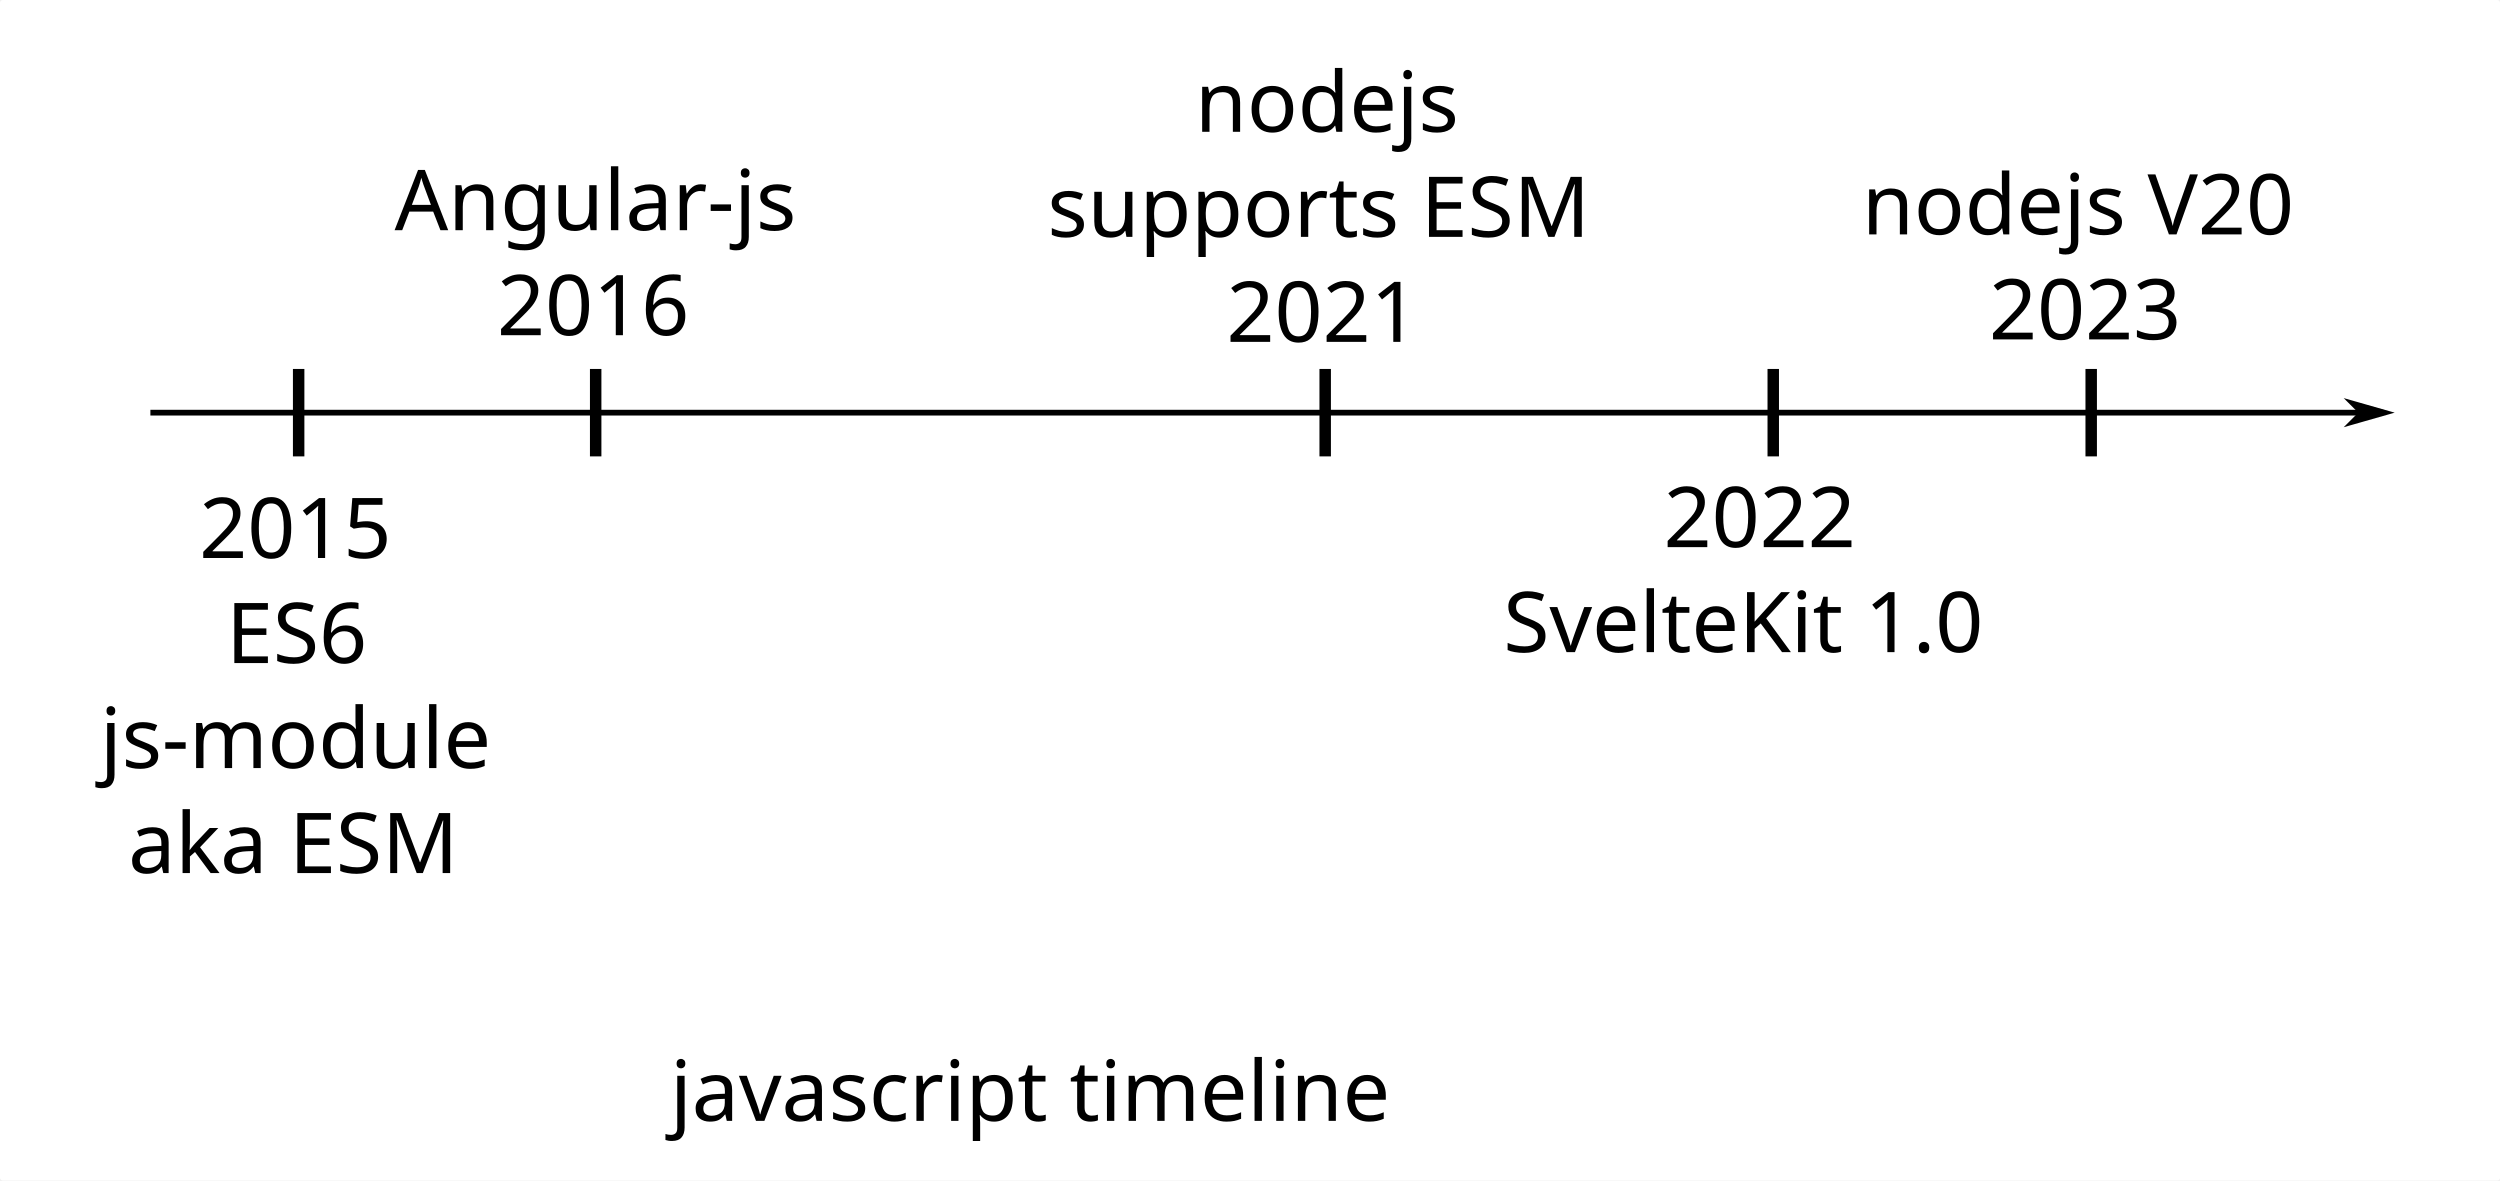
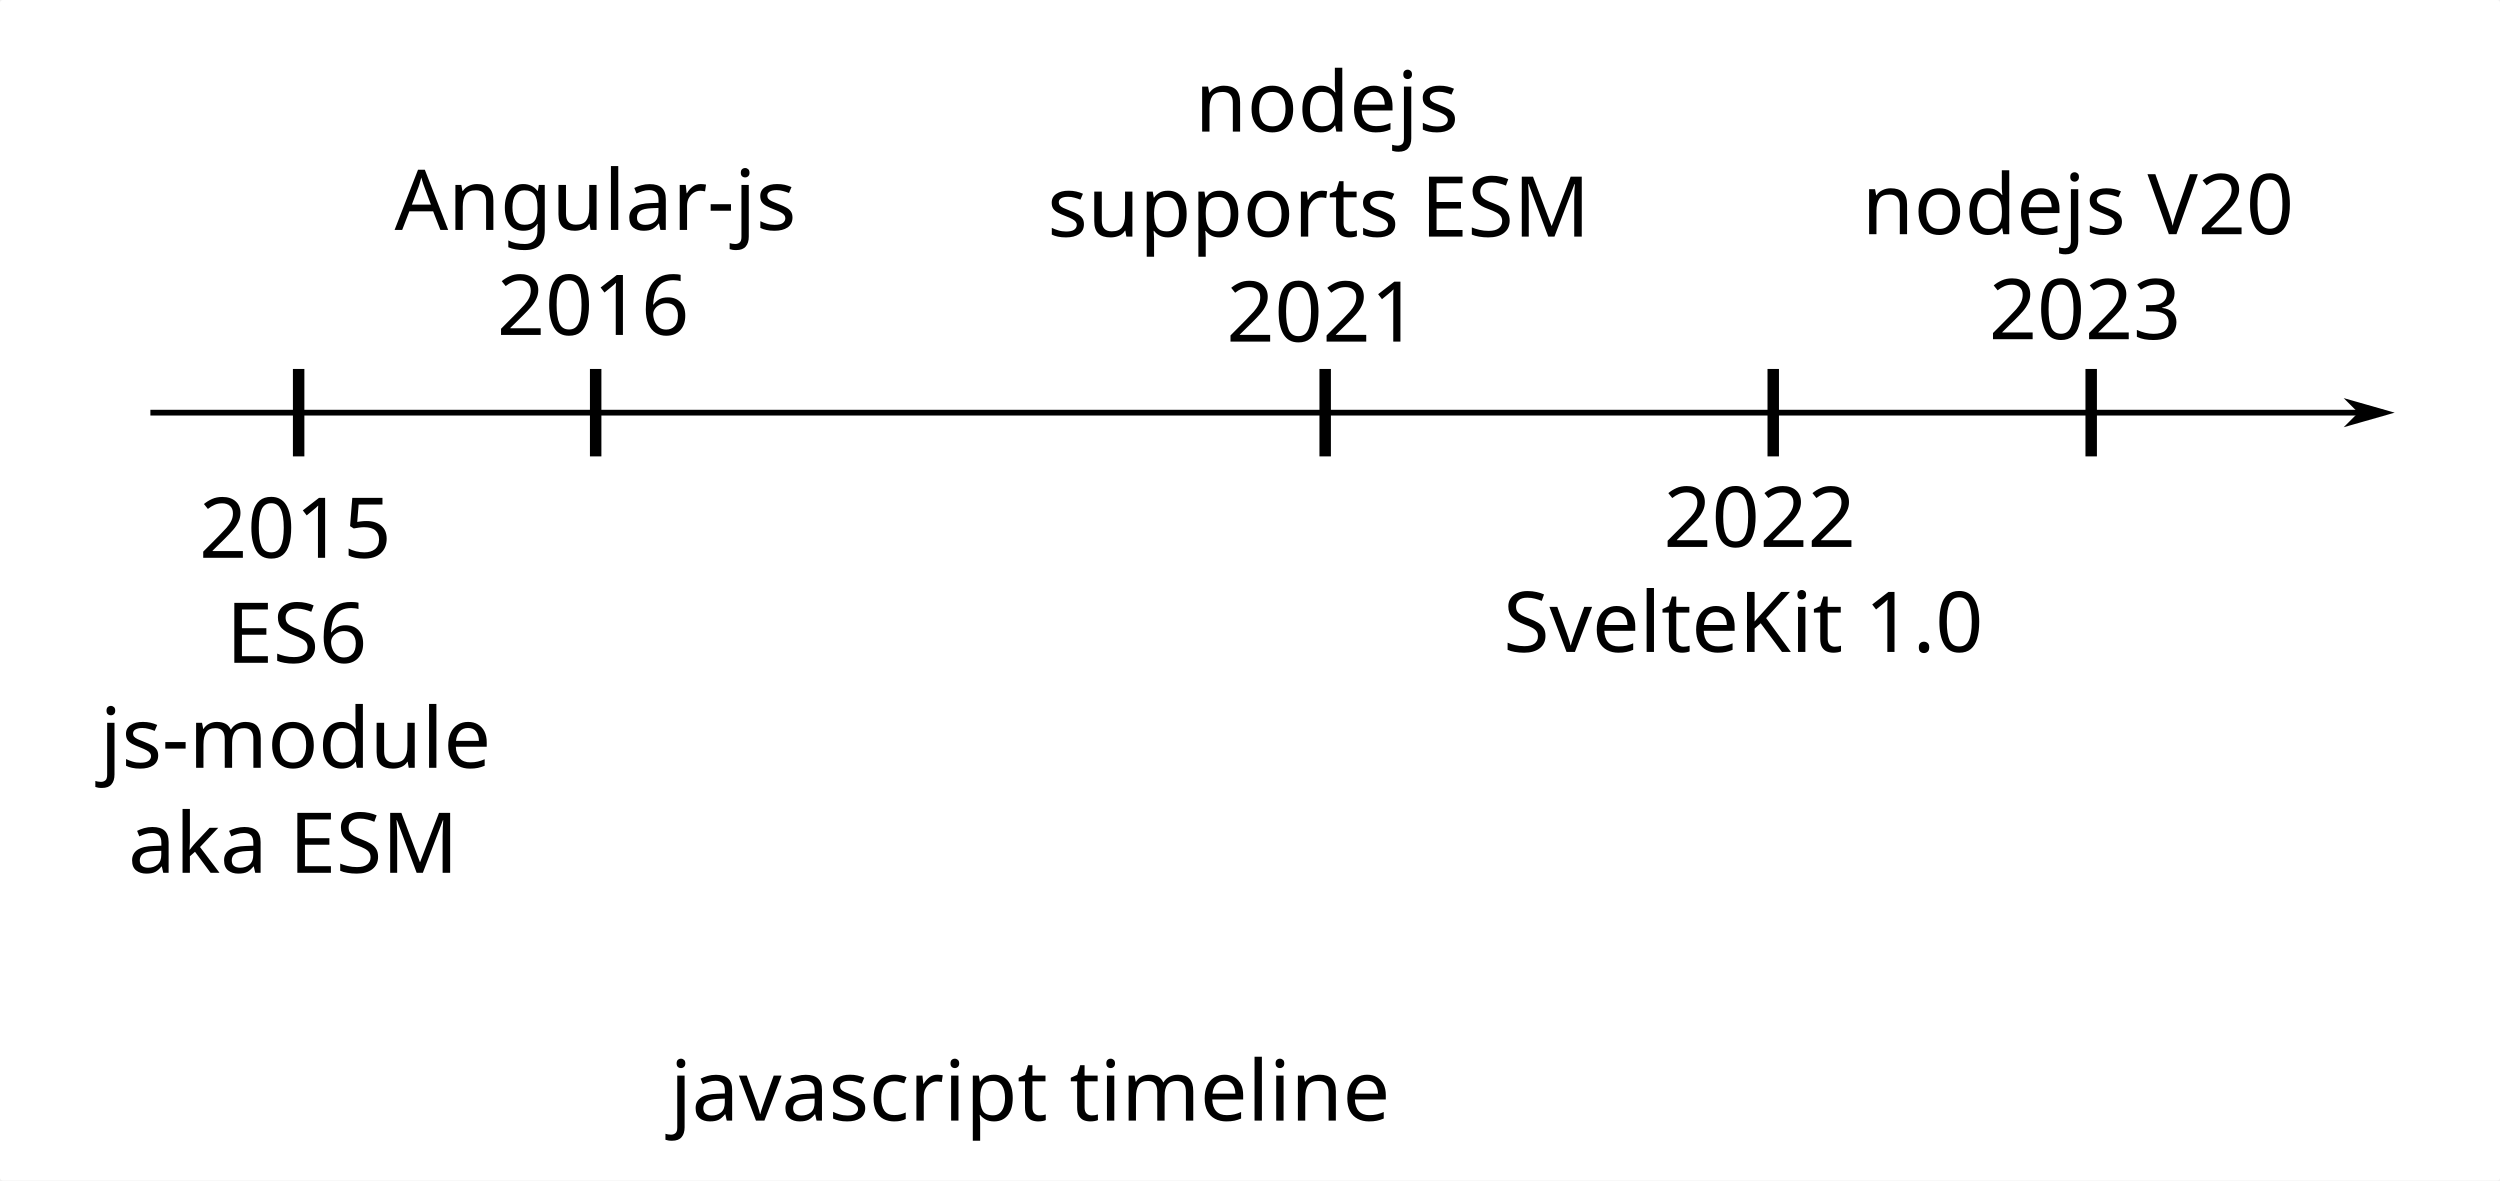
<svg xmlns="http://www.w3.org/2000/svg" width="436.49" height="206.113" viewBox="0 0 115.488 54.534">
  <defs>
    <path id="g" d="M470.598 3058.754h165.511v66.9H470.598z" />
    <path id="f" d="M63.919 3048.081h211.792v34.345H63.919z" />
    <path id="e" d="M290.975 2979.392h119.252v78.229H290.975z" />
    <path id="d" d="M204.159 3029.001h147.872v58.195H204.159z" />
    <path id="c" d="M135.47 3047.127h112.574v51.517H135.47z" />
    <path id="b" d="M64.873 3028.047h140.24v103.034H64.873z" />
    <marker id="a" markerHeight="5.078" markerWidth="8.887" orient="auto" preserveAspectRatio="xMidYMid" refX="0" refY="0" style="overflow:visible" viewBox="0 0 8.887 5.078">
-       <path d="m0 0 5-5-17.5 5L5 5Z" style="fill:context-stroke;fill-rule:evenodd;stroke:context-stroke;stroke-width:1pt" transform="matrix(-0.4,0,0,-0.4,-4,0)" />
+       <path d="m0 0 5-5-17.5 5L5 5Z" style="fill:context-stroke;fill-rule:evenodd;stroke:context-stroke;stroke-width:1pt" transform="matrix(-.4 0 0 -.4 -4 0)" />
    </marker>
  </defs>
-   <path d="M13.065 642.559h115.223v54.27H13.065z" style="fill:#fff;stroke:#fff;stroke-width:.265;stroke-linecap:round;stroke-linejoin:round" transform="translate(-12.93262,-642.4272)" />
-   <path d="M19.88 661.49h103.153" style="fill:none;stroke:#000;stroke-width:.265px;stroke-linecap:butt;stroke-linejoin:miter;stroke-opacity:1;marker-end:url(#a)" transform="translate(-12.93262,-642.4272)" />
-   <path d="M26.729 659.471v4.039" style="fill:none;stroke:#000;stroke-width:.529;stroke-linecap:butt;stroke-linejoin:miter;stroke-opacity:1" transform="translate(-12.93262,-642.4272)" />
-   <text xml:space="preserve" x="36.713" style="font-style:normal;font-variant:normal;font-weight:400;font-stretch:normal;font-size:14.667px;line-height:1.25;font-family:sans-serif;font-variant-ligatures:normal;font-variant-position:normal;font-variant-caps:normal;font-variant-numeric:normal;font-variant-alternates:normal;font-variant-east-asian:normal;font-feature-settings:normal;font-variation-settings:normal;text-indent:0;text-align:center;text-decoration-line:none;text-decoration-style:solid;text-decoration-color:#000;letter-spacing:normal;word-spacing:normal;text-transform:none;writing-mode:lr-tb;direction:ltr;text-orientation:mixed;dominant-baseline:auto;baseline-shift:baseline;white-space:pre;shape-inside:url(#b);shape-padding:0;shape-margin:0;inline-size:0;display:inline;opacity:1;vector-effect:none;fill:#000;fill-opacity:1;stroke:none;stroke-width:1;stroke-linecap:butt;stroke-linejoin:miter;stroke-miterlimit:4;stroke-dasharray:none;stroke-dashoffset:0;stroke-opacity:1;-inkscape-stroke:none;stop-color:#000;stop-opacity:1" transform="translate(-12.93262,-642.4272) matrix(0.2645833,0,0,0.2645833,-8.642934,-136.3986)">
+   <path d="M13.065 642.559h115.223v54.27H13.065z" style="fill:#fff;stroke:#fff;stroke-width:.265;stroke-linecap:round;stroke-linejoin:round" transform="translate(-12.933 -642.427)" />
+   <path d="M19.88 661.49h103.153" style="fill:none;stroke:#000;stroke-width:.265px;stroke-linecap:butt;stroke-linejoin:miter;stroke-opacity:1;marker-end:url(#a)" transform="translate(-12.933 -642.427)" />
+   <path d="M26.729 659.471v4.039" style="fill:none;stroke:#000;stroke-width:.529;stroke-linecap:butt;stroke-linejoin:miter;stroke-opacity:1" transform="translate(-12.933 -642.427)" />
+   <text xml:space="preserve" x="36.713" style="font-style:normal;font-variant:normal;font-weight:400;font-stretch:normal;font-size:14.667px;line-height:1.25;font-family:sans-serif;font-variant-ligatures:normal;font-variant-position:normal;font-variant-caps:normal;font-variant-numeric:normal;font-variant-alternates:normal;font-variant-east-asian:normal;font-feature-settings:normal;font-variation-settings:normal;text-indent:0;text-align:center;text-decoration-line:none;text-decoration-style:solid;text-decoration-color:#000;letter-spacing:normal;word-spacing:normal;text-transform:none;writing-mode:lr-tb;direction:ltr;text-orientation:mixed;dominant-baseline:auto;baseline-shift:baseline;white-space:pre;shape-inside:url(#b);shape-padding:0;shape-margin:0;inline-size:0;display:inline;opacity:1;vector-effect:none;fill:#000;fill-opacity:1;stroke:none;stroke-width:1;stroke-linecap:butt;stroke-linejoin:miter;stroke-miterlimit:4;stroke-dasharray:none;stroke-dashoffset:0;stroke-opacity:1;-inkscape-stroke:none;stop-color:#000;stop-opacity:1" transform="matrix(.26458 0 0 .26458 -21.576 -778.826)">
    <tspan x="116.33" y="3041.023">2015
</tspan>
    <tspan x="121.039" y="3059.357">ES6
</tspan>
    <tspan x="99.007" y="3077.691">js-module
</tspan>
    <tspan x="103.941" y="3096.024">aka ESM</tspan>
  </text>
-   <path d="M40.45 659.471v4.039" style="fill:none;stroke:#000;stroke-width:.529;stroke-linecap:butt;stroke-linejoin:miter;stroke-opacity:1" transform="translate(-12.93262,-642.4272)" />
-   <text xml:space="preserve" x="37.619" style="font-style:normal;font-variant:normal;font-weight:400;font-stretch:normal;font-size:14.667px;line-height:1.25;font-family:sans-serif;font-variant-ligatures:normal;font-variant-position:normal;font-variant-caps:normal;font-variant-numeric:normal;font-variant-alternates:normal;font-variant-east-asian:normal;font-feature-settings:normal;font-variation-settings:normal;text-indent:0;text-align:center;text-decoration-line:none;text-decoration-style:solid;text-decoration-color:#000;letter-spacing:normal;word-spacing:normal;text-transform:none;writing-mode:lr-tb;direction:ltr;text-orientation:mixed;dominant-baseline:auto;baseline-shift:baseline;white-space:pre;shape-inside:url(#c);shape-padding:0;shape-margin:0;inline-size:0;display:inline;opacity:1;vector-effect:none;fill:#000;fill-opacity:1;stroke:none;stroke-width:1;stroke-linecap:butt;stroke-linejoin:miter;stroke-miterlimit:4;stroke-dasharray:none;stroke-dashoffset:0;stroke-opacity:1;-inkscape-stroke:none;stop-color:#000;stop-opacity:1" transform="translate(-12.93262,-642.4272) matrix(0.2645833,0,0,0.2645833,-9.905017,-156.5919)">
+   <path d="M40.45 659.471v4.039" style="fill:none;stroke:#000;stroke-width:.529;stroke-linecap:butt;stroke-linejoin:miter;stroke-opacity:1" transform="translate(-12.933 -642.427)" />
+   <text xml:space="preserve" x="37.619" style="font-style:normal;font-variant:normal;font-weight:400;font-stretch:normal;font-size:14.667px;line-height:1.25;font-family:sans-serif;font-variant-ligatures:normal;font-variant-position:normal;font-variant-caps:normal;font-variant-numeric:normal;font-variant-alternates:normal;font-variant-east-asian:normal;font-feature-settings:normal;font-variation-settings:normal;text-indent:0;text-align:center;text-decoration-line:none;text-decoration-style:solid;text-decoration-color:#000;letter-spacing:normal;word-spacing:normal;text-transform:none;writing-mode:lr-tb;direction:ltr;text-orientation:mixed;dominant-baseline:auto;baseline-shift:baseline;white-space:pre;shape-inside:url(#c);shape-padding:0;shape-margin:0;inline-size:0;display:inline;opacity:1;vector-effect:none;fill:#000;fill-opacity:1;stroke:none;stroke-width:1;stroke-linecap:butt;stroke-linejoin:miter;stroke-miterlimit:4;stroke-dasharray:none;stroke-dashoffset:0;stroke-opacity:1;-inkscape-stroke:none;stop-color:#000;stop-opacity:1" transform="matrix(.26458 0 0 .26458 -22.838 -799.02)">
    <tspan x="155.209" y="3060.104">Angular-js
</tspan>
    <tspan x="173.095" y="3078.437">2016</tspan>
  </text>
-   <path d="M74.15 659.471v4.039" style="fill:none;stroke:#000;stroke-width:.529;stroke-linecap:butt;stroke-linejoin:miter;stroke-opacity:1" transform="translate(-12.93262,-642.4272)" />
-   <text xml:space="preserve" x="32.928" style="font-style:normal;font-variant:normal;font-weight:400;font-stretch:normal;font-size:14.667px;line-height:1.25;font-family:sans-serif;font-variant-ligatures:normal;font-variant-position:normal;font-variant-caps:normal;font-variant-numeric:normal;font-variant-alternates:normal;font-variant-east-asian:normal;font-feature-settings:normal;font-variation-settings:normal;text-indent:0;text-align:center;text-decoration-line:none;text-decoration-style:solid;text-decoration-color:#000;letter-spacing:normal;word-spacing:normal;text-transform:none;writing-mode:lr-tb;direction:ltr;text-orientation:mixed;dominant-baseline:auto;baseline-shift:baseline;white-space:pre;shape-inside:url(#d);shape-padding:0;shape-margin:0;inline-size:0;display:inline;opacity:1;vector-effect:none;fill:#000;fill-opacity:1;stroke:none;stroke-width:1;stroke-linecap:butt;stroke-linejoin:miter;stroke-miterlimit:4;stroke-dasharray:none;stroke-dashoffset:0;stroke-opacity:1;-inkscape-stroke:none;stop-color:#000;stop-opacity:1" transform="translate(-12.93262,-642.4272) matrix(0.2645833,0,0,0.2645833,0.9489019,-156.3395)">
+   <path d="M74.15 659.471v4.039" style="fill:none;stroke:#000;stroke-width:.529;stroke-linecap:butt;stroke-linejoin:miter;stroke-opacity:1" transform="translate(-12.933 -642.427)" />
+   <text xml:space="preserve" x="32.928" style="font-style:normal;font-variant:normal;font-weight:400;font-stretch:normal;font-size:14.667px;line-height:1.25;font-family:sans-serif;font-variant-ligatures:normal;font-variant-position:normal;font-variant-caps:normal;font-variant-numeric:normal;font-variant-alternates:normal;font-variant-east-asian:normal;font-feature-settings:normal;font-variation-settings:normal;text-indent:0;text-align:center;text-decoration-line:none;text-decoration-style:solid;text-decoration-color:#000;letter-spacing:normal;word-spacing:normal;text-transform:none;writing-mode:lr-tb;direction:ltr;text-orientation:mixed;dominant-baseline:auto;baseline-shift:baseline;white-space:pre;shape-inside:url(#d);shape-padding:0;shape-margin:0;inline-size:0;display:inline;opacity:1;vector-effect:none;fill:#000;fill-opacity:1;stroke:none;stroke-width:1;stroke-linecap:butt;stroke-linejoin:miter;stroke-miterlimit:4;stroke-dasharray:none;stroke-dashoffset:0;stroke-opacity:1;-inkscape-stroke:none;stop-color:#000;stop-opacity:1" transform="matrix(.26458 0 0 .26458 -11.984 -798.767)">
    <tspan x="253.936" y="3041.977">nodejs
</tspan>
    <tspan x="228.173" y="3060.31">supports ESM
</tspan>
    <tspan x="259.433" y="3078.644">2021</tspan>
  </text>
-   <path d="M94.848 659.471v4.039" style="fill:none;stroke:#000;stroke-width:.529;stroke-linecap:butt;stroke-linejoin:miter;stroke-opacity:1" transform="translate(-12.93262,-642.4272)" />
-   <text xml:space="preserve" x="42.041" style="font-style:normal;font-variant:normal;font-weight:400;font-stretch:normal;font-size:14.667px;line-height:1.25;font-family:sans-serif;font-variant-ligatures:normal;font-variant-position:normal;font-variant-caps:normal;font-variant-numeric:normal;font-variant-alternates:normal;font-variant-east-asian:normal;font-feature-settings:normal;font-variation-settings:normal;text-indent:0;text-align:center;text-decoration-line:none;text-decoration-style:solid;text-decoration-color:#000;letter-spacing:normal;word-spacing:normal;text-transform:none;writing-mode:lr-tb;direction:ltr;text-orientation:mixed;dominant-baseline:auto;baseline-shift:baseline;white-space:pre;shape-inside:url(#e);shape-padding:0;shape-margin:0;inline-size:0;display:inline;opacity:1;vector-effect:none;fill:#000;fill-opacity:1;stroke:none;stroke-width:1;stroke-linecap:butt;stroke-linejoin:miter;stroke-miterlimit:4;stroke-dasharray:none;stroke-dashoffset:0;stroke-opacity:1;-inkscape-stroke:none;stop-color:#000;stop-opacity:1" transform="translate(-12.93262,-642.4272) matrix(0.2645833,0,0,0.2645833,1.958569,-124.0302)">
+   <path d="M94.848 659.471v4.039" style="fill:none;stroke:#000;stroke-width:.529;stroke-linecap:butt;stroke-linejoin:miter;stroke-opacity:1" transform="translate(-12.933 -642.427)" />
+   <text xml:space="preserve" x="42.041" style="font-style:normal;font-variant:normal;font-weight:400;font-stretch:normal;font-size:14.667px;line-height:1.25;font-family:sans-serif;font-variant-ligatures:normal;font-variant-position:normal;font-variant-caps:normal;font-variant-numeric:normal;font-variant-alternates:normal;font-variant-east-asian:normal;font-feature-settings:normal;font-variation-settings:normal;text-indent:0;text-align:center;text-decoration-line:none;text-decoration-style:solid;text-decoration-color:#000;letter-spacing:normal;word-spacing:normal;text-transform:none;writing-mode:lr-tb;direction:ltr;text-orientation:mixed;dominant-baseline:auto;baseline-shift:baseline;white-space:pre;shape-inside:url(#e);shape-padding:0;shape-margin:0;inline-size:0;display:inline;opacity:1;vector-effect:none;fill:#000;fill-opacity:1;stroke:none;stroke-width:1;stroke-linecap:butt;stroke-linejoin:miter;stroke-miterlimit:4;stroke-dasharray:none;stroke-dashoffset:0;stroke-opacity:1;-inkscape-stroke:none;stop-color:#000;stop-opacity:1" transform="matrix(.26458 0 0 .26458 -10.974 -766.457)">
    <tspan x="331.938" y="2992.369">2022
</tspan>
    <tspan x="303.954" y="3010.703">SvelteKit 1.0</tspan>
  </text>
-   <text xml:space="preserve" style="font-style:normal;font-variant:normal;font-weight:400;font-stretch:normal;font-size:14.667px;line-height:1.25;font-family:sans-serif;font-variant-ligatures:normal;font-variant-position:normal;font-variant-caps:normal;font-variant-numeric:normal;font-variant-alternates:normal;font-variant-east-asian:normal;font-feature-settings:normal;font-variation-settings:normal;text-indent:0;text-align:start;text-decoration-line:none;text-decoration-style:solid;text-decoration-color:#000;letter-spacing:normal;word-spacing:normal;text-transform:none;writing-mode:lr-tb;direction:ltr;text-orientation:mixed;dominant-baseline:auto;baseline-shift:baseline;white-space:pre;shape-inside:url(#f);shape-padding:0;shape-margin:0;inline-size:0;display:inline;opacity:1;vector-effect:none;fill:#000;fill-opacity:1;stroke:none;stroke-width:1;stroke-linecap:butt;stroke-linejoin:miter;stroke-miterlimit:4;stroke-dasharray:none;stroke-dashoffset:0;stroke-opacity:1;-inkscape-stroke:none;stop-color:#000;stop-opacity:1" transform="translate(-12.93262,-642.4272) matrix(0.2645833,0,0,0.2645833,26.97541,-115.7004)">
+   <text xml:space="preserve" style="font-style:normal;font-variant:normal;font-weight:400;font-stretch:normal;font-size:14.667px;line-height:1.25;font-family:sans-serif;font-variant-ligatures:normal;font-variant-position:normal;font-variant-caps:normal;font-variant-numeric:normal;font-variant-alternates:normal;font-variant-east-asian:normal;font-feature-settings:normal;font-variation-settings:normal;text-indent:0;text-align:start;text-decoration-line:none;text-decoration-style:solid;text-decoration-color:#000;letter-spacing:normal;word-spacing:normal;text-transform:none;writing-mode:lr-tb;direction:ltr;text-orientation:mixed;dominant-baseline:auto;baseline-shift:baseline;white-space:pre;shape-inside:url(#f);shape-padding:0;shape-margin:0;inline-size:0;display:inline;opacity:1;vector-effect:none;fill:#000;fill-opacity:1;stroke:none;stroke-width:1;stroke-linecap:butt;stroke-linejoin:miter;stroke-miterlimit:4;stroke-dasharray:none;stroke-dashoffset:0;stroke-opacity:1;-inkscape-stroke:none;stop-color:#000;stop-opacity:1" transform="matrix(.26458 0 0 .26458 14.043 -758.128)">
    <tspan x="63.92" y="3061.059">javascript timeline</tspan>
  </text>
-   <text xml:space="preserve" x="23.264" style="font-size:14.667px;line-height:1.25;font-family:sans-serif;text-align:center;white-space:pre;shape-inside:url(#g);display:inline" transform="translate(-12.93262,-642.4272) matrix(0.2645833,0,0,0.2645833,-36.65498,-159.4738)">
+   <text xml:space="preserve" x="23.264" style="font-size:14.667px;line-height:1.25;font-family:sans-serif;text-align:center;white-space:pre;shape-inside:url(#g);display:inline" transform="matrix(.26458 0 0 .26458 -49.588 -801.9)">
    <tspan x="512.515" y="3071.731">nodejs V20
</tspan>
    <tspan x="534.691" y="3090.064">2023</tspan>
  </text>
-   <path d="M109.536 659.471v4.039" style="fill:none;stroke:#000;stroke-width:.529;stroke-linecap:butt;stroke-linejoin:miter;stroke-opacity:1" transform="translate(-12.93262,-642.4272)" />
+   <path d="M109.536 659.471v4.039" style="fill:none;stroke:#000;stroke-width:.529;stroke-linecap:butt;stroke-linejoin:miter;stroke-opacity:1" transform="translate(-12.933 -642.427)" />
</svg>
